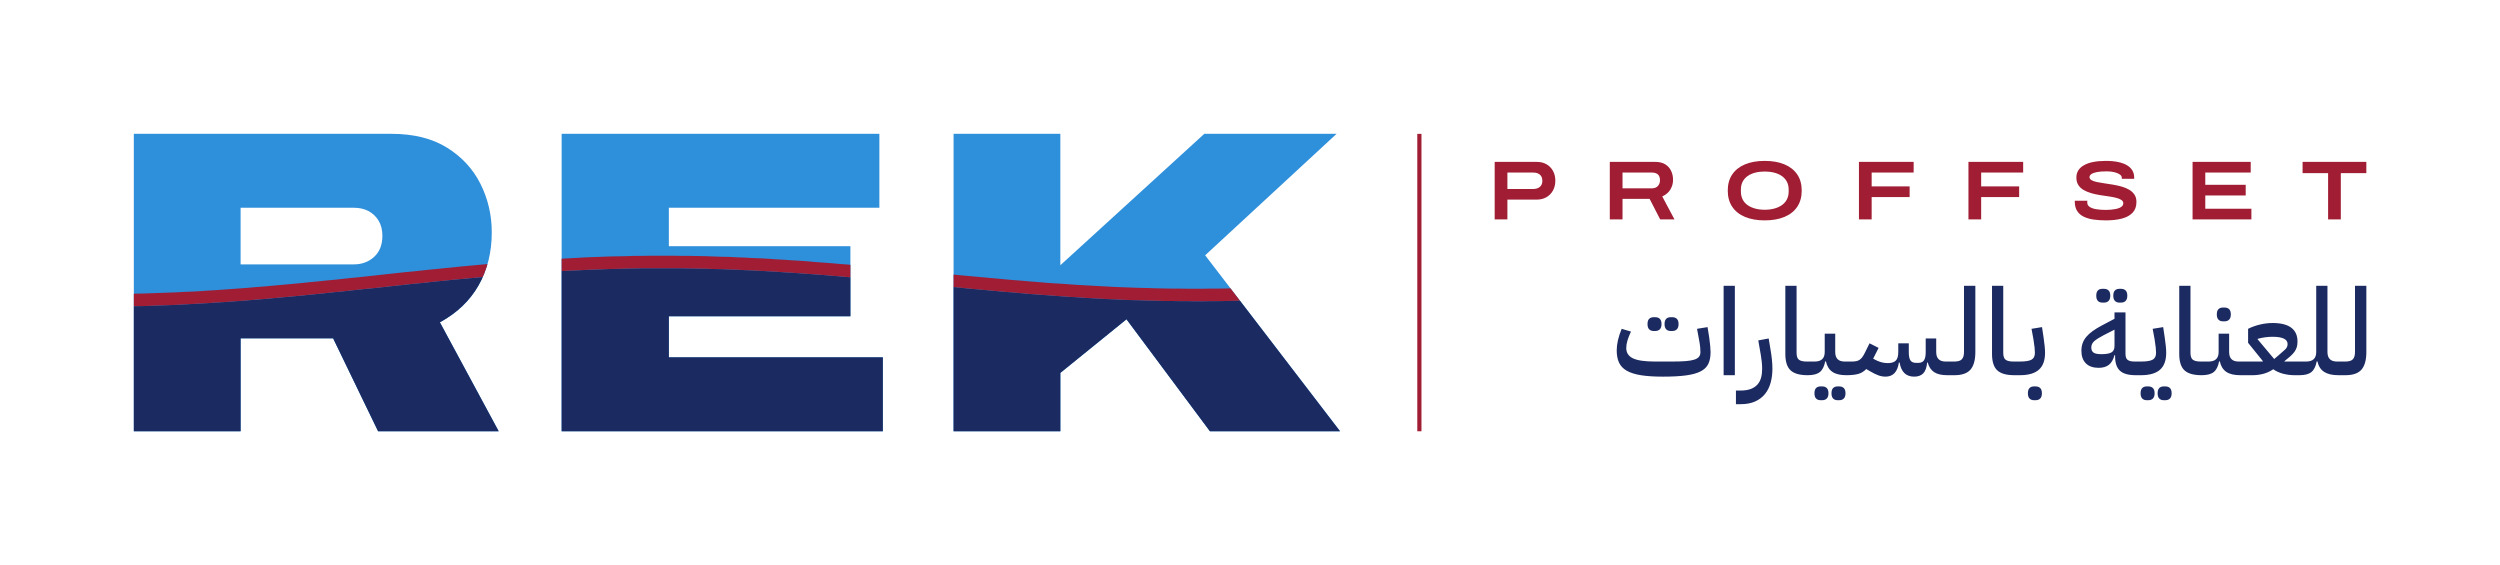
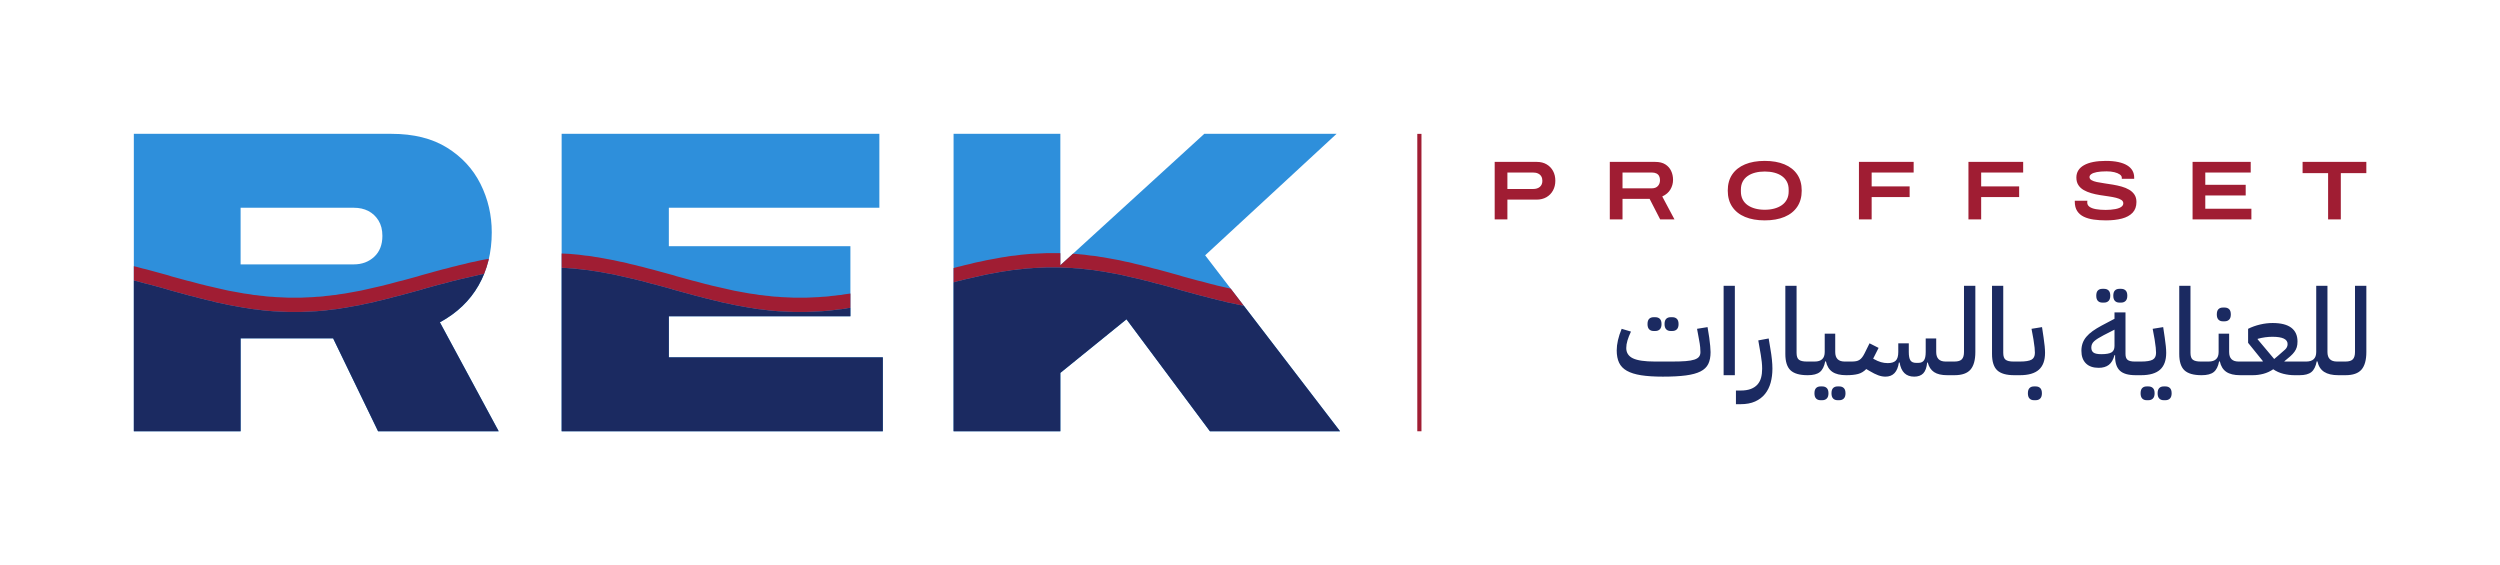
<svg xmlns="http://www.w3.org/2000/svg" viewBox="0 0 1735 392" width="1735" height="392">
  <g transform="translate(92.88,92.88) scale(1) translate(-22.20,206.40)">
    <clipPath id="chtransparent">
      <path d="M22.2 0.0V-206.4H201.0Q224.1 -206.4 239.55 -196.8Q255.0 -187.2 262.8 -171.6Q270.6 -156.0 270.6 -138.0Q270.6 -117.3 261.45 -101.25Q252.3 -85.2 234.6 -75.6L275.4 0.0H191.7L160.5 -64.5H96.3V0.0ZM96.3 -115.8H174.9Q183.3 -115.8 189.0 -121.05Q194.7 -126.3 194.7 -135.6Q194.7 -141.9 192.0 -146.25Q189.3 -150.6 184.95 -152.85Q180.6 -155.1 174.9 -155.1H96.3ZM319.1 0.0V-206.4H539.6V-155.1H393.5V-128.4H519.5V-79.8H393.5V-51.3H542.0V0.0ZM591.1 0.0V-206.4H665.2V-115.2L765.1 -206.4H856.9L765.7 -122.1L859.3 0.0H769.0L711.1 -77.7L665.2 -40.5V0.0Z" />
    </clipPath>
    <g clip-path="url(#chtransparent)">
      <rect x="2.2" y="-226.4" width="877.1" height="246.4" fill="#2E8FDB" />
-       <path d="M2.2,-86.5 L7.7,-86.5 L13.2,-86.6 L18.6,-86.7 L24.1,-86.8 L29.6,-86.9 L35.1,-87.1 L40.6,-87.3 L46.1,-87.5 L51.5,-87.7 L57.0,-88.0 L62.5,-88.3 L68.0,-88.6 L73.5,-88.9 L78.9,-89.3 L84.4,-89.6 L89.9,-90.0 L95.4,-90.4 L100.9,-90.8 L106.4,-91.3 L111.8,-91.7 L117.3,-92.2 L122.8,-92.7 L128.3,-93.2 L133.8,-93.7 L139.2,-94.2 L144.7,-94.8 L150.2,-95.3 L155.7,-95.9 L161.2,-96.5 L166.7,-97.0 L172.1,-97.6 L177.6,-98.2 L183.1,-98.8 L188.6,-99.3 L194.1,-99.9 L199.5,-100.5 L205.0,-101.1 L210.5,-101.7 L216.0,-102.3 L221.5,-102.8 L227.0,-103.4 L232.4,-104.0 L237.9,-104.5 L243.4,-105.1 L248.9,-105.6 L254.4,-106.1 L259.8,-106.6 L265.3,-107.1 L270.8,-107.6 L276.3,-108.1 L281.8,-108.5 L287.3,-109.0 L292.7,-109.4 L298.2,-109.8 L303.7,-110.2 L309.2,-110.5 L314.7,-110.9 L320.1,-111.2 L325.6,-111.5 L331.1,-111.7 L336.6,-112.0 L342.1,-112.2 L347.6,-112.4 L353.0,-112.6 L358.5,-112.7 L364.0,-112.9 L369.5,-113.0 L375.0,-113.1 L380.4,-113.1 L385.9,-113.1 L391.4,-113.1 L396.9,-113.1 L402.4,-113.1 L407.9,-113.0 L413.3,-112.9 L418.8,-112.8 L424.3,-112.6 L429.8,-112.5 L435.3,-112.3 L440.8,-112.1 L446.2,-111.8 L451.7,-111.6 L457.2,-111.3 L462.7,-111.0 L468.2,-110.7 L473.6,-110.3 L479.1,-110.0 L484.6,-109.6 L490.1,-109.2 L495.6,-108.8 L501.1,-108.4 L506.5,-107.9 L512.0,-107.5 L517.5,-107.0 L523.0,-106.5 L528.5,-106.0 L533.9,-105.5 L539.4,-105.0 L544.9,-104.5 L550.4,-104.0 L555.9,-103.5 L561.4,-102.9 L566.8,-102.4 L572.3,-101.9 L577.8,-101.3 L583.3,-100.8 L588.8,-100.3 L594.2,-99.8 L599.7,-99.2 L605.2,-98.7 L610.7,-98.2 L616.2,-97.7 L621.7,-97.2 L627.1,-96.7 L632.6,-96.3 L638.1,-95.8 L643.6,-95.3 L649.1,-94.9 L654.5,-94.5 L660.0,-94.1 L665.5,-93.7 L671.0,-93.3 L676.5,-93.0 L682.0,-92.6 L687.4,-92.3 L692.9,-92.0 L698.4,-91.7 L703.9,-91.5 L709.4,-91.2 L714.8,-91.0 L720.3,-90.9 L725.8,-90.7 L731.3,-90.6 L736.8,-90.4 L742.3,-90.4 L747.7,-90.3 L753.2,-90.3 L758.7,-90.2 L764.2,-90.2 L769.7,-90.3 L775.1,-90.3 L780.6,-90.4 L786.1,-90.5 L791.6,-90.7 L797.1,-90.8 L802.6,-91.0 L808.0,-91.2 L813.5,-91.5 L819.0,-91.7 L824.5,-92.0 L830.0,-92.3 L835.4,-92.6 L840.9,-93.0 L846.4,-93.3 L851.9,-93.7 L857.4,-94.1 L862.9,-94.6 L868.3,-95.0 L873.8,-95.4 L879.3,-95.9 L879.3,20.0 L2.2,20.0 Z" fill="#1B2A61" />
-       <path d="M2.2,-95.2 L7.7,-95.2 L13.2,-95.3 L18.6,-95.3 L24.1,-95.5 L29.6,-95.6 L35.1,-95.8 L40.6,-96.0 L46.1,-96.2 L51.5,-96.4 L57.0,-96.7 L62.5,-96.9 L68.0,-97.2 L73.5,-97.6 L78.9,-97.9 L84.4,-98.3 L89.9,-98.7 L95.4,-99.1 L100.9,-99.5 L106.4,-100.0 L111.8,-100.4 L117.3,-100.9 L122.8,-101.4 L128.3,-101.9 L133.8,-102.4 L139.2,-102.9 L144.7,-103.5 L150.2,-104.0 L155.7,-104.6 L161.2,-105.1 L166.7,-105.7 L172.1,-106.3 L177.6,-106.8 L183.1,-107.4 L188.6,-108.0 L194.1,-108.6 L199.5,-109.2 L205.0,-109.8 L210.5,-110.4 L216.0,-110.9 L221.5,-111.5 L227.0,-112.1 L232.4,-112.6 L237.9,-113.2 L243.4,-113.7 L248.9,-114.3 L254.4,-114.8 L259.8,-115.3 L265.3,-115.8 L270.8,-116.3 L276.3,-116.7 L281.8,-117.2 L287.3,-117.6 L292.7,-118.0 L298.2,-118.4 L303.7,-118.8 L309.2,-119.2 L314.7,-119.5 L320.1,-119.8 L325.6,-120.1 L331.1,-120.4 L336.6,-120.7 L342.1,-120.9 L347.6,-121.1 L353.0,-121.3 L358.5,-121.4 L364.0,-121.5 L369.5,-121.7 L375.0,-121.7 L380.4,-121.8 L385.9,-121.8 L391.4,-121.8 L396.9,-121.8 L402.4,-121.7 L407.9,-121.7 L413.3,-121.6 L418.8,-121.5 L424.3,-121.3 L429.8,-121.1 L435.3,-121.0 L440.8,-120.7 L446.2,-120.5 L451.7,-120.2 L457.2,-120.0 L462.7,-119.7 L468.2,-119.3 L473.6,-119.0 L479.1,-118.6 L484.6,-118.3 L490.1,-117.9 L495.6,-117.4 L501.1,-117.0 L506.5,-116.6 L512.0,-116.1 L517.5,-115.7 L523.0,-115.2 L528.5,-114.7 L533.9,-114.2 L539.4,-113.7 L544.9,-113.2 L550.4,-112.7 L555.9,-112.1 L561.4,-111.6 L566.8,-111.1 L572.3,-110.5 L577.8,-110.0 L583.3,-109.5 L588.8,-109.0 L594.2,-108.4 L599.7,-107.9 L605.2,-107.4 L610.7,-106.9 L616.2,-106.4 L621.7,-105.9 L627.1,-105.4 L632.6,-104.9 L638.1,-104.5 L643.6,-104.0 L649.1,-103.6 L654.5,-103.1 L660.0,-102.7 L665.5,-102.4 L671.0,-102.0 L676.5,-101.6 L682.0,-101.3 L687.4,-101.0 L692.9,-100.7 L698.4,-100.4 L703.9,-100.1 L709.4,-99.9 L714.8,-99.7 L720.3,-99.5 L725.8,-99.4 L731.3,-99.2 L736.8,-99.1 L742.3,-99.0 L747.7,-99.0 L753.2,-98.9 L758.7,-98.9 L764.2,-98.9 L769.7,-99.0 L775.1,-99.0 L780.6,-99.1 L786.1,-99.2 L791.6,-99.3 L797.1,-99.5 L802.6,-99.7 L808.0,-99.9 L813.5,-100.1 L819.0,-100.4 L824.5,-100.7 L830.0,-101.0 L835.4,-101.3 L840.9,-101.6 L846.4,-102.0 L851.9,-102.4 L857.4,-102.8 L862.9,-103.2 L868.3,-103.7 L873.8,-104.1 L879.3,-104.6 L879.3,-95.9 L873.8,-95.4 L868.3,-95.0 L862.9,-94.6 L857.4,-94.1 L851.9,-93.7 L846.4,-93.3 L840.9,-93.0 L835.4,-92.6 L830.0,-92.3 L824.5,-92.0 L819.0,-91.7 L813.5,-91.5 L808.0,-91.2 L802.6,-91.0 L797.1,-90.8 L791.6,-90.7 L786.1,-90.5 L780.6,-90.4 L775.1,-90.3 L769.7,-90.3 L764.2,-90.2 L758.7,-90.2 L753.2,-90.3 L747.7,-90.3 L742.3,-90.4 L736.8,-90.4 L731.3,-90.6 L725.8,-90.7 L720.3,-90.9 L714.8,-91.0 L709.4,-91.2 L703.9,-91.5 L698.4,-91.7 L692.9,-92.0 L687.4,-92.3 L682.0,-92.6 L676.5,-93.0 L671.0,-93.3 L665.5,-93.7 L660.0,-94.1 L654.5,-94.5 L649.1,-94.9 L643.6,-95.3 L638.1,-95.8 L632.6,-96.3 L627.1,-96.7 L621.7,-97.2 L616.2,-97.7 L610.7,-98.2 L605.2,-98.7 L599.7,-99.2 L594.2,-99.8 L588.8,-100.3 L583.3,-100.8 L577.8,-101.3 L572.3,-101.9 L566.8,-102.4 L561.4,-102.9 L555.9,-103.5 L550.4,-104.0 L544.9,-104.5 L539.4,-105.0 L533.9,-105.5 L528.5,-106.0 L523.0,-106.5 L517.5,-107.0 L512.0,-107.5 L506.5,-107.9 L501.1,-108.4 L495.6,-108.8 L490.1,-109.2 L484.6,-109.6 L479.1,-110.0 L473.6,-110.3 L468.2,-110.7 L462.7,-111.0 L457.2,-111.3 L451.7,-111.6 L446.2,-111.8 L440.8,-112.1 L435.3,-112.3 L429.8,-112.5 L424.3,-112.6 L418.8,-112.8 L413.3,-112.9 L407.9,-113.0 L402.4,-113.1 L396.9,-113.1 L391.4,-113.1 L385.9,-113.1 L380.4,-113.1 L375.0,-113.1 L369.5,-113.0 L364.0,-112.9 L358.5,-112.7 L353.0,-112.6 L347.6,-112.4 L342.1,-112.2 L336.6,-112.0 L331.1,-111.7 L325.6,-111.5 L320.1,-111.2 L314.7,-110.9 L309.2,-110.5 L303.7,-110.2 L298.2,-109.8 L292.7,-109.4 L287.3,-109.0 L281.8,-108.5 L276.3,-108.1 L270.8,-107.6 L265.3,-107.1 L259.8,-106.6 L254.4,-106.1 L248.9,-105.6 L243.4,-105.1 L237.9,-104.5 L232.4,-104.0 L227.0,-103.4 L221.5,-102.8 L216.0,-102.3 L210.5,-101.7 L205.0,-101.1 L199.5,-100.5 L194.1,-99.9 L188.6,-99.3 L183.1,-98.8 L177.6,-98.2 L172.1,-97.6 L166.7,-97.0 L161.2,-96.5 L155.7,-95.9 L150.2,-95.3 L144.7,-94.8 L139.2,-94.2 L133.8,-93.7 L128.3,-93.2 L122.8,-92.7 L117.3,-92.2 L111.8,-91.7 L106.4,-91.3 L100.9,-90.8 L95.4,-90.4 L89.9,-90.0 L84.4,-89.6 L78.9,-89.3 L73.5,-88.9 L68.0,-88.6 L62.5,-88.3 L57.0,-88.0 L51.5,-87.7 L46.1,-87.5 L40.6,-87.3 L35.1,-87.1 L29.6,-86.9 L24.1,-86.8 L18.6,-86.7 L13.2,-86.6 L7.7,-86.5 L2.2,-86.5 Z" fill="#A01D33" />
+       <path d="M2.2,-109.2 L4.4,-108.8 L6.6,-108.3 L8.8,-107.8 L11.0,-107.3 L13.2,-106.8 L15.4,-106.3 L17.5,-105.8 L19.7,-105.3 L21.9,-104.7 L24.1,-104.2 L26.3,-103.6 L28.5,-103.0 L30.7,-102.4 L32.9,-101.9 L35.1,-101.3 L37.3,-100.7 L39.5,-100.1 L41.7,-99.5 L43.9,-98.9 L46.1,-98.2 L48.2,-97.6 L50.4,-97.0 L52.6,-96.4 L54.8,-95.8 L57.0,-95.2 L59.2,-94.6 L61.4,-94.0 L63.6,-93.5 L65.8,-92.9 L68.0,-92.3 L70.2,-91.8 L72.4,-91.2 L74.6,-90.7 L76.8,-90.2 L78.9,-89.6 L81.1,-89.1 L83.3,-88.7 L85.5,-88.2 L87.7,-87.7 L89.9,-87.3 L92.1,-86.9 L94.3,-86.5 L96.5,-86.1 L98.7,-85.7 L100.9,-85.4 L103.1,-85.0 L105.3,-84.7 L107.5,-84.5 L109.6,-84.2 L111.8,-83.9 L114.0,-83.7 L116.2,-83.5 L118.4,-83.3 L120.6,-83.2 L122.8,-83.1 L125.0,-83.0 L127.2,-82.9 L129.4,-82.8 L131.6,-82.8 L133.8,-82.8 L136.0,-82.8 L138.2,-82.8 L140.3,-82.9 L142.5,-83.0 L144.7,-83.1 L146.9,-83.2 L149.1,-83.3 L151.3,-83.5 L153.5,-83.7 L155.7,-83.9 L157.9,-84.2 L160.1,-84.5 L162.3,-84.7 L164.5,-85.0 L166.7,-85.4 L168.8,-85.7 L171.0,-86.1 L173.2,-86.5 L175.4,-86.9 L177.6,-87.3 L179.8,-87.7 L182.0,-88.2 L184.2,-88.7 L186.4,-89.1 L188.6,-89.6 L190.8,-90.2 L193.0,-90.7 L195.2,-91.2 L197.4,-91.8 L199.5,-92.3 L201.7,-92.9 L203.9,-93.5 L206.1,-94.0 L208.3,-94.6 L210.5,-95.2 L212.7,-95.8 L214.9,-96.4 L217.1,-97.0 L219.3,-97.6 L221.5,-98.2 L223.7,-98.9 L225.9,-99.5 L228.1,-100.1 L230.2,-100.7 L232.4,-101.3 L234.6,-101.9 L236.8,-102.4 L239.0,-103.0 L241.2,-103.6 L243.4,-104.2 L245.6,-104.7 L247.8,-105.3 L250.0,-105.8 L252.2,-106.3 L254.4,-106.8 L256.6,-107.3 L258.8,-107.8 L260.9,-108.3 L263.1,-108.8 L265.3,-109.2 L267.5,-109.6 L269.7,-110.0 L271.9,-110.4 L274.1,-110.8 L276.3,-111.1 L278.5,-111.4 L280.7,-111.8 L282.9,-112.0 L285.1,-112.3 L287.3,-112.5 L289.5,-112.8 L291.6,-113.0 L293.8,-113.1 L296.0,-113.3 L298.2,-113.4 L300.4,-113.5 L302.6,-113.6 L304.8,-113.7 L307.0,-113.7 L309.2,-113.7 L311.4,-113.7 L313.6,-113.7 L315.8,-113.6 L318.0,-113.5 L320.1,-113.4 L322.3,-113.3 L324.5,-113.1 L326.7,-113.0 L328.9,-112.8 L331.1,-112.5 L333.3,-112.3 L335.5,-112.0 L337.7,-111.8 L339.9,-111.4 L342.1,-111.1 L344.3,-110.8 L346.5,-110.4 L348.7,-110.0 L350.8,-109.6 L353.0,-109.2 L355.2,-108.8 L357.4,-108.3 L359.6,-107.8 L361.8,-107.3 L364.0,-106.8 L366.2,-106.3 L368.4,-105.8 L370.6,-105.3 L372.8,-104.7 L375.0,-104.2 L377.2,-103.6 L379.4,-103.0 L381.5,-102.4 L383.7,-101.9 L385.9,-101.3 L388.1,-100.7 L390.3,-100.1 L392.5,-99.5 L394.7,-98.9 L396.9,-98.2 L399.1,-97.6 L401.3,-97.0 L403.5,-96.4 L405.7,-95.8 L407.9,-95.2 L410.1,-94.6 L412.2,-94.0 L414.4,-93.5 L416.6,-92.9 L418.8,-92.3 L421.0,-91.8 L423.2,-91.2 L425.4,-90.7 L427.6,-90.2 L429.8,-89.6 L432.0,-89.1 L434.2,-88.7 L436.4,-88.2 L438.6,-87.7 L440.7,-87.3 L442.9,-86.9 L445.1,-86.5 L447.3,-86.1 L449.5,-85.7 L451.7,-85.4 L453.9,-85.0 L456.1,-84.7 L458.3,-84.5 L460.5,-84.2 L462.7,-83.9 L464.9,-83.7 L467.1,-83.5 L469.3,-83.3 L471.4,-83.2 L473.6,-83.1 L475.8,-83.0 L478.0,-82.9 L480.2,-82.8 L482.4,-82.8 L484.6,-82.8 L486.8,-82.8 L489.0,-82.8 L491.2,-82.9 L493.4,-83.0 L495.6,-83.1 L497.8,-83.2 L500.0,-83.3 L502.1,-83.5 L504.3,-83.7 L506.5,-83.9 L508.7,-84.2 L510.9,-84.5 L513.1,-84.7 L515.3,-85.0 L517.5,-85.4 L519.7,-85.7 L521.9,-86.1 L524.1,-86.5 L526.3,-86.9 L528.5,-87.3 L530.7,-87.7 L532.8,-88.2 L535.0,-88.7 L537.2,-89.1 L539.4,-89.6 L541.6,-90.2 L543.8,-90.7 L546.0,-91.2 L548.2,-91.8 L550.4,-92.3 L552.6,-92.9 L554.8,-93.5 L557.0,-94.0 L559.2,-94.6 L561.4,-95.2 L563.5,-95.8 L565.7,-96.4 L567.9,-97.0 L570.1,-97.6 L572.3,-98.2 L574.5,-98.9 L576.7,-99.5 L578.9,-100.1 L581.1,-100.7 L583.3,-101.3 L585.5,-101.9 L587.7,-102.4 L589.9,-103.0 L592.0,-103.6 L594.2,-104.2 L596.4,-104.7 L598.6,-105.3 L600.8,-105.8 L603.0,-106.3 L605.2,-106.8 L607.4,-107.3 L609.6,-107.8 L611.8,-108.3 L614.0,-108.8 L616.2,-109.2 L618.4,-109.6 L620.6,-110.0 L622.7,-110.4 L624.9,-110.8 L627.1,-111.1 L629.3,-111.4 L631.5,-111.8 L633.7,-112.0 L635.9,-112.3 L638.1,-112.5 L640.3,-112.8 L642.5,-113.0 L644.7,-113.1 L646.9,-113.3 L649.1,-113.4 L651.3,-113.5 L653.4,-113.6 L655.6,-113.7 L657.8,-113.7 L660.0,-113.7 L662.2,-113.7 L664.4,-113.7 L666.6,-113.6 L668.8,-113.5 L671.0,-113.4 L673.2,-113.3 L675.4,-113.1 L677.6,-113.0 L679.8,-112.8 L682.0,-112.5 L684.1,-112.3 L686.3,-112.0 L688.5,-111.8 L690.7,-111.4 L692.9,-111.1 L695.1,-110.8 L697.3,-110.4 L699.5,-110.0 L701.7,-109.6 L703.9,-109.2 L706.1,-108.8 L708.3,-108.3 L710.5,-107.8 L712.7,-107.3 L714.8,-106.8 L717.0,-106.3 L719.2,-105.8 L721.4,-105.3 L723.6,-104.7 L725.8,-104.2 L728.0,-103.6 L730.2,-103.0 L732.4,-102.4 L734.6,-101.9 L736.8,-101.3 L739.0,-100.7 L741.2,-100.1 L743.3,-99.5 L745.5,-98.9 L747.7,-98.2 L749.9,-97.6 L752.1,-97.0 L754.3,-96.4 L756.5,-95.8 L758.7,-95.2 L760.9,-94.6 L763.1,-94.0 L765.3,-93.5 L767.5,-92.9 L769.7,-92.3 L771.9,-91.8 L774.0,-91.2 L776.2,-90.7 L778.4,-90.2 L780.6,-89.6 L782.8,-89.1 L785.0,-88.7 L787.2,-88.2 L789.4,-87.7 L791.6,-87.3 L793.8,-86.9 L796.0,-86.5 L798.2,-86.1 L800.4,-85.7 L802.6,-85.4 L804.7,-85.0 L806.9,-84.7 L809.1,-84.5 L811.3,-84.2 L813.5,-83.9 L815.7,-83.7 L817.9,-83.5 L820.1,-83.3 L822.3,-83.2 L824.5,-83.1 L826.7,-83.0 L828.9,-82.9 L831.1,-82.8 L833.3,-82.8 L835.4,-82.8 L837.6,-82.8 L839.8,-82.8 L842.0,-82.9 L844.2,-83.0 L846.4,-83.1 L848.6,-83.2 L850.8,-83.3 L853.0,-83.5 L855.2,-83.7 L857.4,-83.9 L859.6,-84.2 L861.8,-84.5 L864.0,-84.7 L866.1,-85.0 L868.3,-85.4 L870.5,-85.7 L872.7,-86.1 L874.9,-86.5 L877.1,-86.9 L879.3,-87.3 L879.3,20.0 L2.2,20.0 Z" fill="#1B2A61" />
+       <path d="M2.2,-119.1 L4.4,-118.7 L6.6,-118.2 L8.8,-117.7 L11.0,-117.3 L13.2,-116.8 L15.4,-116.2 L17.5,-115.7 L19.7,-115.2 L21.9,-114.6 L24.1,-114.1 L26.3,-113.5 L28.5,-112.9 L30.7,-112.4 L32.9,-111.8 L35.1,-111.2 L37.3,-110.6 L39.5,-110.0 L41.7,-109.4 L43.9,-108.8 L46.1,-108.2 L48.2,-107.5 L50.4,-106.9 L52.6,-106.3 L54.8,-105.7 L57.0,-105.1 L59.2,-104.5 L61.4,-104.0 L63.6,-103.4 L65.8,-102.8 L68.0,-102.2 L70.2,-101.7 L72.4,-101.1 L74.6,-100.6 L76.8,-100.1 L78.9,-99.6 L81.1,-99.1 L83.3,-98.6 L85.5,-98.1 L87.7,-97.6 L89.9,-97.2 L92.1,-96.8 L94.3,-96.4 L96.5,-96.0 L98.7,-95.6 L100.9,-95.3 L103.1,-95.0 L105.3,-94.6 L107.5,-94.4 L109.6,-94.1 L111.8,-93.9 L114.0,-93.6 L116.2,-93.4 L118.4,-93.3 L120.6,-93.1 L122.8,-93.0 L125.0,-92.9 L127.2,-92.8 L129.4,-92.7 L131.6,-92.7 L133.8,-92.7 L136.0,-92.7 L138.2,-92.7 L140.3,-92.8 L142.5,-92.9 L144.7,-93.0 L146.9,-93.1 L149.1,-93.3 L151.3,-93.4 L153.5,-93.6 L155.7,-93.9 L157.9,-94.1 L160.1,-94.4 L162.3,-94.6 L164.5,-95.0 L166.7,-95.3 L168.8,-95.6 L171.0,-96.0 L173.2,-96.4 L175.4,-96.8 L177.6,-97.2 L179.8,-97.6 L182.0,-98.1 L184.2,-98.6 L186.4,-99.1 L188.6,-99.6 L190.8,-100.1 L193.0,-100.6 L195.2,-101.1 L197.4,-101.7 L199.5,-102.2 L201.7,-102.8 L203.9,-103.4 L206.1,-104.0 L208.3,-104.5 L210.5,-105.1 L212.7,-105.7 L214.9,-106.3 L217.1,-106.9 L219.3,-107.5 L221.5,-108.2 L223.7,-108.8 L225.9,-109.4 L228.1,-110.0 L230.2,-110.6 L232.4,-111.2 L234.6,-111.8 L236.8,-112.4 L239.0,-112.9 L241.2,-113.5 L243.4,-114.1 L245.6,-114.6 L247.8,-115.2 L250.0,-115.7 L252.2,-116.2 L254.4,-116.8 L256.6,-117.3 L258.8,-117.7 L260.9,-118.2 L263.1,-118.7 L265.3,-119.1 L267.5,-119.5 L269.7,-119.9 L271.9,-120.3 L274.1,-120.7 L276.3,-121.0 L278.5,-121.4 L280.7,-121.7 L282.9,-121.9 L285.1,-122.2 L287.3,-122.5 L289.5,-122.7 L291.6,-122.9 L293.8,-123.1 L296.0,-123.2 L298.2,-123.3 L300.4,-123.4 L302.6,-123.5 L304.8,-123.6 L307.0,-123.6 L309.2,-123.6 L311.4,-123.6 L313.6,-123.6 L315.8,-123.5 L318.0,-123.4 L320.1,-123.3 L322.3,-123.2 L324.5,-123.1 L326.7,-122.9 L328.9,-122.7 L331.1,-122.5 L333.3,-122.2 L335.5,-121.9 L337.7,-121.7 L339.9,-121.4 L342.1,-121.0 L344.3,-120.7 L346.5,-120.3 L348.7,-119.9 L350.8,-119.5 L353.0,-119.1 L355.2,-118.7 L357.4,-118.2 L359.6,-117.7 L361.8,-117.3 L364.0,-116.8 L366.2,-116.2 L368.4,-115.7 L370.6,-115.2 L372.8,-114.6 L375.0,-114.1 L377.2,-113.5 L379.4,-112.9 L381.5,-112.4 L383.7,-111.8 L385.9,-111.2 L388.1,-110.6 L390.3,-110.0 L392.5,-109.4 L394.7,-108.8 L396.9,-108.2 L399.1,-107.5 L401.3,-106.9 L403.5,-106.3 L405.7,-105.7 L407.9,-105.1 L410.1,-104.5 L412.2,-104.0 L414.4,-103.4 L416.6,-102.8 L418.8,-102.2 L421.0,-101.7 L423.2,-101.1 L425.4,-100.6 L427.6,-100.1 L429.8,-99.6 L432.0,-99.1 L434.2,-98.6 L436.4,-98.1 L438.6,-97.6 L440.7,-97.2 L442.9,-96.8 L445.1,-96.4 L447.3,-96.0 L449.5,-95.6 L451.7,-95.3 L453.9,-95.0 L456.1,-94.6 L458.3,-94.4 L460.5,-94.1 L462.7,-93.9 L464.9,-93.6 L467.1,-93.4 L469.3,-93.3 L471.4,-93.1 L473.6,-93.0 L475.8,-92.9 L478.0,-92.8 L480.2,-92.7 L482.4,-92.7 L484.6,-92.7 L486.8,-92.7 L489.0,-92.7 L491.2,-92.8 L493.4,-92.9 L495.6,-93.0 L497.8,-93.1 L500.0,-93.3 L502.1,-93.4 L504.3,-93.6 L506.5,-93.9 L508.7,-94.1 L510.9,-94.4 L513.1,-94.6 L515.3,-95.0 L517.5,-95.3 L519.7,-95.6 L521.9,-96.0 L524.1,-96.4 L526.3,-96.8 L528.5,-97.2 L530.7,-97.6 L532.8,-98.1 L535.0,-98.6 L537.2,-99.1 L539.4,-99.6 L541.6,-100.1 L543.8,-100.6 L546.0,-101.1 L548.2,-101.7 L550.4,-102.2 L552.6,-102.8 L554.8,-103.4 L557.0,-104.0 L559.2,-104.5 L561.4,-105.1 L563.5,-105.7 L565.7,-106.3 L567.9,-106.9 L570.1,-107.5 L572.3,-108.2 L574.5,-108.8 L576.7,-109.4 L578.9,-110.0 L581.1,-110.6 L583.3,-111.2 L585.5,-111.8 L587.7,-112.4 L589.9,-112.9 L592.0,-113.5 L594.2,-114.1 L596.4,-114.6 L598.6,-115.2 L600.8,-115.7 L603.0,-116.2 L605.2,-116.8 L607.4,-117.3 L609.6,-117.7 L611.8,-118.2 L614.0,-118.7 L616.2,-119.1 L618.4,-119.5 L620.6,-119.9 L622.7,-120.3 L624.9,-120.7 L627.1,-121.0 L629.3,-121.4 L631.5,-121.7 L633.7,-121.9 L635.9,-122.2 L638.1,-122.5 L640.3,-122.7 L642.5,-122.9 L644.7,-123.1 L646.9,-123.2 L649.1,-123.3 L651.3,-123.4 L653.4,-123.5 L655.6,-123.6 L657.8,-123.6 L660.0,-123.6 L662.2,-123.6 L664.4,-123.6 L666.6,-123.5 L668.8,-123.4 L671.0,-123.3 L673.2,-123.2 L675.4,-123.1 L677.6,-122.9 L679.8,-122.7 L682.0,-122.5 L684.1,-122.2 L686.3,-121.9 L688.5,-121.7 L690.7,-121.4 L692.9,-121.0 L695.1,-120.7 L697.3,-120.3 L699.5,-119.9 L701.7,-119.5 L703.9,-119.1 L706.1,-118.7 L708.3,-118.2 L710.5,-117.7 L712.7,-117.3 L714.8,-116.8 L717.0,-116.2 L719.2,-115.7 L721.4,-115.2 L723.6,-114.6 L725.8,-114.1 L728.0,-113.5 L730.2,-112.9 L732.4,-112.4 L734.6,-111.8 L736.8,-111.2 L739.0,-110.6 L741.2,-110.0 L743.3,-109.4 L745.5,-108.8 L747.7,-108.2 L749.9,-107.5 L752.1,-106.9 L754.3,-106.3 L756.5,-105.7 L758.7,-105.1 L760.9,-104.5 L763.1,-104.0 L765.3,-103.4 L767.5,-102.8 L769.7,-102.2 L771.9,-101.7 L774.0,-101.1 L776.2,-100.6 L778.4,-100.1 L780.6,-99.6 L782.8,-99.1 L785.0,-98.6 L787.2,-98.1 L789.4,-97.6 L791.6,-97.2 L793.8,-96.8 L796.0,-96.4 L798.2,-96.0 L800.4,-95.6 L802.6,-95.3 L804.7,-95.0 L806.9,-94.6 L809.1,-94.4 L811.3,-94.1 L813.5,-93.9 L815.7,-93.6 L817.9,-93.4 L820.1,-93.3 L822.3,-93.1 L824.5,-93.0 L826.7,-92.9 L828.9,-92.8 L831.1,-92.7 L833.3,-92.7 L835.4,-92.7 L837.6,-92.7 L839.8,-92.7 L842.0,-92.8 L844.2,-92.9 L846.4,-93.0 L848.6,-93.1 L850.8,-93.3 L853.0,-93.4 L855.2,-93.6 L857.4,-93.9 L859.6,-94.1 L861.8,-94.4 L864.0,-94.6 L866.1,-95.0 L868.3,-95.3 L870.5,-95.6 L872.7,-96.0 L874.9,-96.4 L877.1,-96.8 L879.3,-97.2 L879.3,-87.3 L877.1,-86.9 L874.9,-86.5 L872.7,-86.1 L870.5,-85.7 L868.3,-85.4 L866.1,-85.0 L864.0,-84.7 L861.8,-84.5 L859.6,-84.2 L857.4,-83.9 L855.2,-83.7 L853.0,-83.5 L850.8,-83.3 L848.6,-83.2 L846.4,-83.1 L844.2,-83.0 L842.0,-82.9 L839.8,-82.8 L837.6,-82.8 L835.4,-82.8 L833.3,-82.8 L831.1,-82.8 L828.9,-82.9 L826.7,-83.0 L824.5,-83.1 L822.3,-83.2 L820.1,-83.3 L817.9,-83.5 L815.7,-83.7 L813.5,-83.9 L811.3,-84.2 L809.1,-84.5 L806.9,-84.7 L804.7,-85.0 L802.6,-85.4 L800.4,-85.7 L798.2,-86.1 L796.0,-86.5 L793.8,-86.9 L791.6,-87.3 L789.4,-87.7 L787.2,-88.2 L785.0,-88.7 L782.8,-89.1 L780.6,-89.6 L778.4,-90.2 L776.2,-90.7 L774.0,-91.2 L771.9,-91.8 L769.7,-92.3 L767.5,-92.9 L765.3,-93.5 L763.1,-94.0 L760.9,-94.6 L758.7,-95.2 L756.5,-95.8 L754.3,-96.4 L752.1,-97.0 L749.9,-97.6 L747.7,-98.2 L745.5,-98.9 L743.3,-99.5 L741.2,-100.1 L739.0,-100.7 L736.8,-101.3 L734.6,-101.9 L732.4,-102.4 L730.2,-103.0 L728.0,-103.6 L725.8,-104.2 L723.6,-104.7 L721.4,-105.3 L719.2,-105.8 L717.0,-106.3 L714.8,-106.8 L712.7,-107.3 L710.5,-107.8 L708.3,-108.3 L706.1,-108.8 L703.9,-109.2 L701.7,-109.6 L699.5,-110.0 L697.3,-110.4 L695.1,-110.8 L692.9,-111.1 L690.7,-111.4 L688.5,-111.8 L686.3,-112.0 L684.1,-112.3 L682.0,-112.5 L679.8,-112.8 L677.6,-113.0 L675.4,-113.1 L673.2,-113.3 L671.0,-113.4 L668.8,-113.5 L666.6,-113.6 L664.4,-113.7 L662.2,-113.7 L660.0,-113.7 L657.8,-113.7 L655.6,-113.7 L653.4,-113.6 L651.3,-113.5 L649.1,-113.4 L646.9,-113.3 L644.7,-113.1 L642.5,-113.0 L640.3,-112.8 L638.1,-112.5 L635.9,-112.3 L633.7,-112.0 L631.5,-111.8 L629.3,-111.4 L627.1,-111.1 L624.9,-110.8 L622.7,-110.4 L620.6,-110.0 L618.4,-109.6 L616.2,-109.2 L614.0,-108.8 L611.8,-108.3 L609.6,-107.8 L607.4,-107.3 L605.2,-106.8 L603.0,-106.3 L600.8,-105.8 L598.6,-105.3 L596.4,-104.7 L594.2,-104.2 L592.0,-103.6 L589.9,-103.0 L587.7,-102.4 L585.5,-101.9 L583.3,-101.3 L581.1,-100.7 L578.9,-100.1 L576.7,-99.5 L574.5,-98.9 L572.3,-98.2 L570.1,-97.6 L567.9,-97.0 L565.7,-96.4 L563.5,-95.8 L561.4,-95.2 L559.2,-94.6 L557.0,-94.0 L554.8,-93.5 L552.6,-92.9 L550.4,-92.3 L548.2,-91.8 L546.0,-91.2 L543.8,-90.7 L541.6,-90.2 L539.4,-89.6 L537.2,-89.1 L535.0,-88.7 L532.8,-88.2 L530.7,-87.7 L528.5,-87.3 L526.3,-86.9 L524.1,-86.5 L521.9,-86.1 L519.7,-85.7 L517.5,-85.4 L515.3,-85.0 L513.1,-84.7 L510.9,-84.5 L508.7,-84.2 L506.5,-83.9 L504.3,-83.7 L502.1,-83.5 L500.0,-83.3 L497.8,-83.2 L495.6,-83.1 L493.4,-83.0 L491.2,-82.9 L489.0,-82.8 L486.8,-82.8 L484.6,-82.8 L482.4,-82.8 L480.2,-82.8 L478.0,-82.9 L475.8,-83.0 L473.6,-83.1 L471.4,-83.2 L469.3,-83.3 L467.1,-83.5 L464.9,-83.7 L462.7,-83.9 L460.5,-84.2 L458.3,-84.5 L456.1,-84.7 L453.9,-85.0 L451.7,-85.4 L449.5,-85.7 L447.3,-86.1 L445.1,-86.5 L442.9,-86.9 L440.7,-87.3 L438.6,-87.7 L436.4,-88.2 L434.2,-88.7 L432.0,-89.1 L429.8,-89.6 L427.6,-90.2 L425.4,-90.7 L423.2,-91.2 L421.0,-91.8 L418.8,-92.3 L416.6,-92.9 L414.4,-93.5 L412.2,-94.0 L410.1,-94.6 L407.9,-95.2 L405.7,-95.8 L403.5,-96.4 L401.3,-97.0 L399.1,-97.6 L396.9,-98.2 L394.7,-98.9 L392.5,-99.5 L390.3,-100.1 L388.1,-100.7 L385.9,-101.3 L383.7,-101.9 L381.5,-102.4 L379.4,-103.0 L377.2,-103.6 L375.0,-104.2 L372.8,-104.7 L370.6,-105.3 L368.4,-105.8 L366.2,-106.3 L364.0,-106.8 L361.8,-107.3 L359.6,-107.8 L357.4,-108.3 L355.2,-108.8 L353.0,-109.2 L350.8,-109.6 L348.7,-110.0 L346.5,-110.4 L344.3,-110.8 L342.1,-111.1 L339.9,-111.4 L337.7,-111.8 L335.5,-112.0 L333.3,-112.3 L331.1,-112.5 L328.9,-112.8 L326.7,-113.0 L324.5,-113.1 L322.3,-113.3 L320.1,-113.4 L318.0,-113.5 L315.8,-113.6 L313.6,-113.7 L311.4,-113.7 L309.2,-113.7 L307.0,-113.7 L304.8,-113.7 L302.6,-113.6 L300.4,-113.5 L298.2,-113.4 L296.0,-113.3 L293.8,-113.1 L291.6,-113.0 L289.5,-112.8 L287.3,-112.5 L285.1,-112.3 L282.9,-112.0 L280.7,-111.8 L278.5,-111.4 L276.3,-111.1 L274.1,-110.8 L271.9,-110.4 L269.7,-110.0 L267.5,-109.6 L265.3,-109.2 L263.1,-108.8 L260.9,-108.3 L258.8,-107.8 L256.6,-107.3 L254.4,-106.8 L252.2,-106.3 L250.0,-105.8 L247.8,-105.3 L245.6,-104.7 L243.4,-104.2 L241.2,-103.6 L239.0,-103.0 L236.8,-102.4 L234.6,-101.9 L232.4,-101.3 L230.2,-100.7 L228.1,-100.1 L225.9,-99.5 L223.7,-98.9 L221.5,-98.2 L219.3,-97.6 L217.1,-97.0 L214.9,-96.4 L212.7,-95.8 L210.5,-95.2 L208.3,-94.6 L206.1,-94.0 L203.9,-93.5 L201.7,-92.9 L199.5,-92.3 L197.4,-91.8 L195.2,-91.2 L193.0,-90.7 L190.8,-90.2 L188.6,-89.6 L186.4,-89.1 L184.2,-88.7 L182.0,-88.2 L179.8,-87.7 L177.6,-87.3 L175.4,-86.9 L173.2,-86.5 L171.0,-86.1 L168.8,-85.7 L166.7,-85.4 L164.5,-85.0 L162.3,-84.7 L160.1,-84.5 L157.9,-84.2 L155.7,-83.9 L153.5,-83.7 L151.3,-83.5 L149.1,-83.3 L146.9,-83.2 L144.7,-83.1 L142.5,-83.0 L140.3,-82.9 L138.2,-82.8 L136.0,-82.8 L133.8,-82.8 L131.6,-82.8 L129.4,-82.8 L127.2,-82.9 L125.0,-83.0 L122.8,-83.1 L120.6,-83.2 L118.4,-83.3 L116.2,-83.5 L114.0,-83.7 L111.8,-83.9 L109.6,-84.2 L107.5,-84.5 L105.3,-84.7 L103.1,-85.0 L100.9,-85.4 L98.7,-85.7 L96.5,-86.1 L94.3,-86.5 L92.1,-86.9 L89.9,-87.3 L87.7,-87.7 L85.5,-88.2 L83.3,-88.7 L81.1,-89.1 L78.9,-89.6 L76.8,-90.2 L74.6,-90.7 L72.4,-91.2 L70.2,-91.8 L68.0,-92.3 L65.8,-92.9 L63.6,-93.5 L61.4,-94.0 L59.2,-94.6 L57.0,-95.2 L54.8,-95.8 L52.6,-96.4 L50.4,-97.0 L48.2,-97.6 L46.1,-98.2 L43.9,-98.9 L41.7,-99.5 L39.5,-100.1 L37.3,-100.7 L35.1,-101.3 L32.9,-101.9 L30.7,-102.4 L28.5,-103.0 L26.3,-103.6 L24.1,-104.2 L21.9,-104.7 L19.7,-105.3 L17.5,-105.8 L15.4,-106.3 L13.2,-106.8 L11.0,-107.3 L8.8,-107.8 L6.6,-108.3 L4.4,-108.8 L2.2,-109.2 Z" fill="#A01D33" />
    </g>
  </g>
  <rect x="983.6" y="92.9" width="2.9" height="206.4" fill="#A01D33" />
  <path d="M9.7 0.0V-68.7H60.1Q66.8 -68.7 71.75 -65.8Q76.7 -62.9 79.45 -57.85Q82.2 -52.8 82.2 -46.2Q82.2 -39.7 79.4 -34.55Q76.6 -29.4 71.55 -26.5Q66.5 -23.6 59.7 -23.6H24.9V0.0ZM24.9 -36.3H55.5Q60.8 -36.3 63.75 -38.9Q66.7 -41.5 66.7 -46.1Q66.7 -49.2 65.4 -51.4Q64.1 -53.6 61.6 -54.8Q59.1 -56.0 55.5 -56.0H24.9ZM147.3 0.0V-68.7H201.7Q209 -68.7 213.65 -65.75Q218.3 -62.8 220.6 -57.95Q222.9 -53.1 222.9 -47.2Q222.9 -41.1 219.75 -35.75Q216.6 -30.4 210 -27.4L224.6 0.0H207.5L194.9 -24.5H162.5V0.0ZM162.5 -37.1H197.5Q202.2 -37.1 204.75 -39.85Q207.3 -42.6 207.3 -46.9Q207.3 -49.8 206.2 -51.85Q205.1 -53.9 202.9 -54.95Q200.7 -56.0 197.5 -56.0H162.5ZM332.5 1.2Q318.8 1.2 308.9 -2.95Q299.0 -7.1 293.65 -15.05Q288.3 -23.0 288.3 -34.4Q288.3 -45.8 293.65 -53.7Q299.0 -61.6 308.9 -65.75Q318.8 -69.9 332.5 -69.9Q346.2 -69.9 356.1 -65.75Q366.0 -61.6 371.35 -53.7Q376.7 -45.8 376.7 -34.4Q376.7 -23.0 371.35 -15.05Q366.0 -7.1 356.1 -2.95Q346.2 1.2 332.5 1.2ZM332.5 -11.5Q338.7 -11.5 343.9 -12.9Q349.1 -14.3 352.95 -17.0Q356.8 -19.7 358.95 -23.8Q361.1 -27.9 361.1 -33.3V-35.6Q361.1 -41.0 358.95 -45.05Q356.8 -49.1 352.95 -51.8Q349.1 -54.5 343.9 -55.85Q338.7 -57.2 332.5 -57.2Q326.3 -57.2 321.1 -55.85Q315.9 -54.5 312.05 -51.8Q308.2 -49.1 306.1 -45.05Q304.0 -41.0 304.0 -35.6V-33.3Q304.0 -27.9 306.1 -23.8Q308.2 -19.7 312.05 -17.0Q315.9 -14.3 321.1 -12.9Q326.3 -11.5 332.5 -11.5ZM445.1 0.0V-68.7H510.5V-56.0H460.3V-39.4H505.7V-26.7H460.3V0.0ZM576 0.0V-68.7H641.4V-56.0H591.2V-39.4H636.6V-26.7H591.2V0.0ZM740.4 1.2Q732.6 1.2 725.8 0.25Q719.0 -0.7 713.9 -3.15Q708.8 -5.6 705.95 -10.0Q703.1 -14.4 703.1 -21.3Q703.1 -21.5 703.1 -21.8Q703.1 -22.1 703.2 -22.3H718.2Q718.1 -21.9 718.05 -21.35Q718.0 -20.8 718.0 -20.1Q718.0 -17.0 720.7 -15.05Q723.4 -13.1 728.4 -12.2Q733.4 -11.3 740.1 -11.3Q743.0 -11.3 745.95 -11.55Q748.9 -11.8 751.6 -12.3Q754.3 -12.8 756.45 -13.7Q758.6 -14.6 759.85 -15.95Q761.1 -17.3 761.1 -19.1Q761.1 -21.7 758.75 -23.25Q756.4 -24.8 752.4 -25.8Q748.4 -26.8 743.4 -27.5Q738.4 -28.2 733.05 -29.05Q727.7 -29.9 722.7 -31.35Q717.7 -32.8 713.7 -35.1Q709.7 -37.4 707.35 -41.05Q705.0 -44.7 705.0 -50.0Q705.0 -54.8 707.3 -58.5Q709.6 -62.2 714.1 -64.75Q718.6 -67.3 725.15 -68.6Q731.7 -69.9 740.2 -69.9Q748.8 -69.9 755.2 -68.5Q761.6 -67.1 765.8 -64.5Q770.0 -61.9 772.05 -58.25Q774.1 -54.6 774.1 -50.1V-48.5H759.3V-49.8Q759.3 -52.0 756.9 -53.7Q754.5 -55.4 750.4 -56.4Q746.3 -57.4 741.1 -57.4Q733.9 -57.4 729.4 -56.5Q724.9 -55.6 722.8 -54.05Q720.7 -52.5 720.7 -50.6Q720.7 -48.3 723.05 -46.9Q725.4 -45.5 729.4 -44.65Q733.4 -43.8 738.4 -43.1Q743.4 -42.4 748.75 -41.5Q754.1 -40.6 759.1 -39.2Q764.1 -37.8 768.1 -35.45Q772.1 -33.1 774.45 -29.55Q776.8 -26.0 776.8 -20.8Q776.8 -12.8 772.2 -7.95Q767.6 -3.1 759.4 -0.95Q751.2 1.2 740.4 1.2ZM843.9 0.0V-68.7H913.4V-56.0H859.1V-41.3H907.4V-28.6H859.1V-12.7H914.2V0.0ZM1005.9 0.0V-55.3H975.4V-68.7H1051.6V-55.3H1021.1V0.0Z" fill="#A01D33" transform="translate(1037.31,111.66) scale(0.5806) translate(-9.70,69.90)" />
  <path d="M42.4 1.2Q31.7 1.2 24.4 0.05Q17.1 -1.1 12.6 -3.65Q8.1 -6.2 6.15 -10.35Q4.2 -14.5 4.2 -20.5Q4.2 -28.5 8.3 -38.4L16.0 -36.1Q14.1 -32.1 13.1 -28.75Q12.1 -25.4 12.1 -22.5Q12.1 -16.6 17.65 -13.95Q23.2 -11.3 35.8 -11.3H49.8Q56.7 -11.3 61.25 -11.65Q65.8 -12.0 68.5 -12.9Q71.2 -13.8 72.35 -15.3Q73.5 -16.8 73.5 -19.1Q73.5 -20.7 73.3 -23.15Q73.1 -25.6 72.3 -29.7L70.7 -38.4L79.4 -39.8L80.8 -31.1Q81.3 -27.3 81.6 -24.25Q81.9 -21.2 81.9 -19.1Q81.9 -13.2 80.0 -9.3Q78.1 -5.4 73.55 -3.1Q69.0 -0.8 61.4 0.2Q53.8 1.2 42.4 1.2ZM48.8 -36.6Q46.5 -36.6 45.15 -38.0Q43.8 -39.4 43.8 -42.3Q43.8 -45.3 45.15 -46.65Q46.5 -48.0 48.8 -48.0H50.3Q52.6 -48.0 54 -46.65Q55.4 -45.3 55.4 -42.3Q55.4 -39.4 54 -38.0Q52.6 -36.6 50.3 -36.6ZM34.7 -36.6Q32.4 -36.6 31.05 -38.0Q29.7 -39.4 29.7 -42.3Q29.7 -45.3 31.05 -46.65Q32.4 -48.0 34.7 -48.0H36.2Q38.5 -48.0 39.9 -46.65Q41.3 -45.3 41.3 -42.3Q41.3 -39.4 39.9 -38.0Q38.5 -36.6 36.2 -36.6ZM92.7 -74.0H102V0.0H92.7ZM102.9 12.7H106.7Q111.8 12.7 115.2 11.4Q118.6 10.1 120.7 7.75Q122.8 5.4 123.7 2.1Q124.6 -1.2 124.6 -5.3Q124.6 -8.0 124.3 -10.9Q124.0 -13.8 123.5 -16.7L121.4 -28.8L130.0 -30.4L131.4 -22.0Q133.1 -12.3 133.1 -5.4Q133.1 0.8 131.65 6.15Q130.2 11.5 127 15.5Q123.8 19.5 118.8 21.75Q113.8 24.0 106.8 24.0H102.9ZM162.2 0.0Q152.4 0.0 148.1 -4.05Q143.8 -8.1 143.8 -17.6V-74.0H153.1V-18.5Q153.1 -14.3 155.05 -12.8Q157.0 -11.3 161.5 -11.3H164.8V-2.4L162.3 0.0ZM162.4 -8.9 164.8 -11.3H168.1Q176.4 -11.3 176.4 -19.2V-34.4H185.1V-19.2Q185.1 -11.3 192.9 -11.3H196.7V-2.4L194.2 0.0Q186.8 0.0 182.75 -2.75Q178.7 -5.5 177.4 -11.4H176.8Q175.6 -5.2 172.35 -2.6Q169.1 0.0 162.4 0.0ZM187 20.7Q184.7 20.7 183.35 19.3Q182 17.9 182 15.0Q182 12.0 183.35 10.65Q184.7 9.3 187 9.3H188.5Q190.8 9.3 192.2 10.65Q193.6 12.0 193.6 15.0Q193.6 17.9 192.2 19.3Q190.8 20.7 188.5 20.7ZM172.9 20.7Q170.6 20.7 169.25 19.3Q167.9 17.9 167.9 15.0Q167.9 12.0 169.25 10.65Q170.6 9.3 172.9 9.3H174.4Q176.7 9.3 178.1 10.65Q179.5 12.0 179.5 15.0Q179.5 17.9 178.1 19.3Q176.7 20.7 174.4 20.7ZM194.3 -8.9 196.7 -11.3H198.7Q200.8 -11.3 202.4 -11.6Q204 -11.9 205.2 -12.7Q206.4 -13.5 207.4 -14.8Q208.4 -16.1 209.4 -18.1L213.5 -26.4L221 -22.6L216.5 -13.7L217.2 -13.3Q220.2 -11.6 222.95 -10.8Q225.7 -10.0 228.6 -10.0Q233.1 -10.0 235.2 -12.05Q237.3 -14.1 237.3 -19.2V-26.4H246V-19.2Q246 -14.3 247.35 -12.25Q248.7 -10.2 252.1 -10.2H253.9Q257.1 -10.2 258.55 -12.25Q260.0 -14.3 260.0 -19.2V-30.4H268.7V-19.2Q268.7 -11.3 276.5 -11.3H280.3V-2.4L277.8 0.0Q270.8 0.0 266.95 -2.55Q263.1 -5.1 261.7 -10.5H261.2Q260.6 -4.2 257.95 -1.5Q255.3 1.2 250.5 1.2Q240.3 1.2 238.4 -10.5H237.8Q236.1 1.2 226.7 1.2Q223.8 1.2 220.75 0.1Q217.7 -1.0 213.5 -3.5L210.8 -5.1Q207.8 -2.0 204.0 -1.0Q200.2 0.0 194.3 0.0ZM277.9 -8.9 280.3 -11.3H283.8Q288.2 -11.3 289.95 -13.2Q291.7 -15.1 291.7 -19.2V-74.0H301.1V-19.2Q301.1 -9.3 297.1 -4.65Q293.1 0.0 283.8 0.0H277.9ZM333.3 0.0Q323.5 0.0 319.2 -4.05Q314.9 -8.1 314.9 -17.6V-74.0H324.2V-18.5Q324.2 -14.3 326.15 -12.8Q328.1 -11.3 332.6 -11.3H335.9V-2.4L333.4 0.0ZM333.5 -8.9 335.9 -11.3H338.0Q344.8 -11.3 347.6 -12.85Q350.4 -14.4 350.4 -18.5Q350.4 -20.2 350.15 -22.8Q349.9 -25.4 349.2 -29.7L347.6 -38.4L356.3 -39.8L357.6 -31.1Q358.8 -23.1 358.8 -18.5Q358.8 -9.1 353.7 -4.55Q348.6 0.0 338.0 0.0H333.5ZM349.6 20.7Q347.3 20.7 345.95 19.3Q344.6 17.9 344.6 15.0Q344.6 12.0 345.95 10.65Q347.3 9.3 349.6 9.3H351.1Q353.4 9.3 354.8 10.65Q356.2 12.0 356.2 15.0Q356.2 17.9 354.8 19.3Q353.4 20.7 351.1 20.7ZM433.8 0.0Q424.7 0.0 420.75 -3.75Q416.8 -7.5 416.8 -15.4V-16.6H416.3Q414.8 -11.0 411.6 -8.55Q408.4 -6.1 403.2 -6.1Q396.3 -6.1 392.6 -9.8Q388.9 -13.5 388.9 -20.2Q388.9 -23.6 389.9 -26.45Q390.9 -29.3 393.0 -31.8Q395.1 -34.3 398.25 -36.55Q401.4 -38.8 405.7 -41.1L416.3 -46.7V-52.0H425.4V-17.6Q425.4 -14.0 427.2 -12.65Q429.0 -11.3 432.9 -11.3H436.2V-2.4ZM405.4 -17.4Q411.4 -17.4 413.85 -18.9Q416.3 -20.4 416.3 -24.2V-37.7L407.3 -33.1Q401.9 -30.3 399.5 -28.15Q397.1 -26.0 397.1 -22.9Q397.1 -20.0 398.95 -18.7Q400.8 -17.4 405.4 -17.4ZM420.3 -60.1Q418 -60.1 416.65 -61.5Q415.3 -62.9 415.3 -65.8Q415.3 -68.8 416.65 -70.15Q418 -71.5 420.3 -71.5H421.8Q424.1 -71.5 425.5 -70.15Q426.9 -68.8 426.9 -65.8Q426.9 -62.9 425.5 -61.5Q424.1 -60.1 421.8 -60.1ZM406.2 -60.1Q403.9 -60.1 402.55 -61.5Q401.2 -62.9 401.2 -65.8Q401.2 -68.8 402.55 -70.15Q403.9 -71.5 406.2 -71.5H407.7Q410 -71.5 411.4 -70.15Q412.8 -68.8 412.8 -65.8Q412.8 -62.9 411.4 -61.5Q410 -60.1 407.7 -60.1ZM433.8 -8.9 436.2 -11.3H438.3Q445.1 -11.3 447.9 -12.85Q450.7 -14.4 450.7 -18.5Q450.7 -20.2 450.45 -22.8Q450.2 -25.4 449.5 -29.7L447.9 -38.4L456.6 -39.8L457.9 -31.1Q459.1 -23.1 459.1 -18.5Q459.1 -9.1 454.0 -4.55Q448.9 0.0 438.3 0.0H433.8ZM457.0 20.7Q454.7 20.7 453.35 19.3Q452.0 17.9 452.0 15.0Q452.0 12.0 453.35 10.65Q454.7 9.3 457.0 9.3H458.5Q460.8 9.3 462.2 10.65Q463.6 12.0 463.6 15.0Q463.6 17.9 462.2 19.3Q460.8 20.7 458.5 20.7ZM442.9 20.7Q440.6 20.7 439.25 19.3Q437.9 17.9 437.9 15.0Q437.9 12.0 439.25 10.65Q440.6 9.3 442.9 9.3H444.4Q446.7 9.3 448.1 10.65Q449.5 12.0 449.5 15.0Q449.5 17.9 448.1 19.3Q446.7 20.7 444.4 20.7ZM488.3 0.0Q478.5 0.0 474.2 -4.05Q469.9 -8.1 469.9 -17.6V-74.0H479.2V-18.5Q479.2 -14.3 481.15 -12.8Q483.1 -11.3 487.6 -11.3H490.9V-2.4L488.4 0.0ZM488.5 -8.9 490.9 -11.3H494.2Q502.5 -11.3 502.5 -19.2V-34.4H511.2V-19.2Q511.2 -11.3 519.0 -11.3H522.8V-2.4L520.3 0.0Q512.9 0.0 508.85 -2.75Q504.8 -5.5 503.5 -11.4H502.9Q501.7 -5.2 498.45 -2.6Q495.2 0.0 488.5 0.0ZM506 -44.6Q503.7 -44.6 502.35 -46.0Q501 -47.4 501 -50.3Q501 -53.3 502.35 -54.65Q503.7 -56.0 506 -56.0H507.5Q509.8 -56.0 511.2 -54.65Q512.6 -53.3 512.6 -50.3Q512.6 -47.4 511.2 -46.0Q509.8 -44.6 507.5 -44.6ZM520.4 -8.9 522.8 -11.3H539L539.1 -11.7L526.9 -26.8V-38.4Q531.5 -40.7 536.8 -41.95Q542.1 -43.2 547.2 -43.2Q557.5 -43.2 562.65 -39.3Q567.8 -35.4 567.8 -27.9Q567.8 -25.2 567.2 -23.2Q566.6 -21.2 565.3 -19.4Q564 -17.6 561.95 -15.75Q559.9 -13.9 556.9 -11.5L557 -11.3H571.9V-2.4L569.5 0.0H565.3Q560.7 0.0 556.1 -1.15Q551.5 -2.3 547.7 -4.9Q543.9 -2.3 539.55 -1.15Q535.2 0.0 530.7 0.0H520.4ZM534.8 -29.7 548.5 -13.4 551.7 -16.1Q555.6 -19.4 557.6 -21.3Q559.6 -23.2 559.6 -25.8Q559.6 -31.8 547.1 -31.8Q541 -31.8 534.8 -30.1ZM569.5 -8.9 571.9 -11.3H575Q583.3 -11.3 583.3 -19.2V-74.0H592.6V-19.2Q592.6 -11.3 600.5 -11.3H604V-2.4L601.6 0.0Q594.1 0.0 589.85 -2.75Q585.6 -5.5 584.3 -11.4H583.7Q582.5 -5.2 579.3 -2.6Q576.1 0.0 569.5 0.0ZM601.6 -8.9 604 -11.3H607.5Q611.9 -11.3 613.65 -13.2Q615.4 -15.1 615.4 -19.2V-74.0H624.8V-19.2Q624.8 -9.3 620.8 -4.65Q616.8 0.0 607.5 0.0H601.6Z" fill="#1B2A61" transform="translate(1122.00,198.35) scale(0.8383) translate(-4.20,74.00)" />
</svg>
